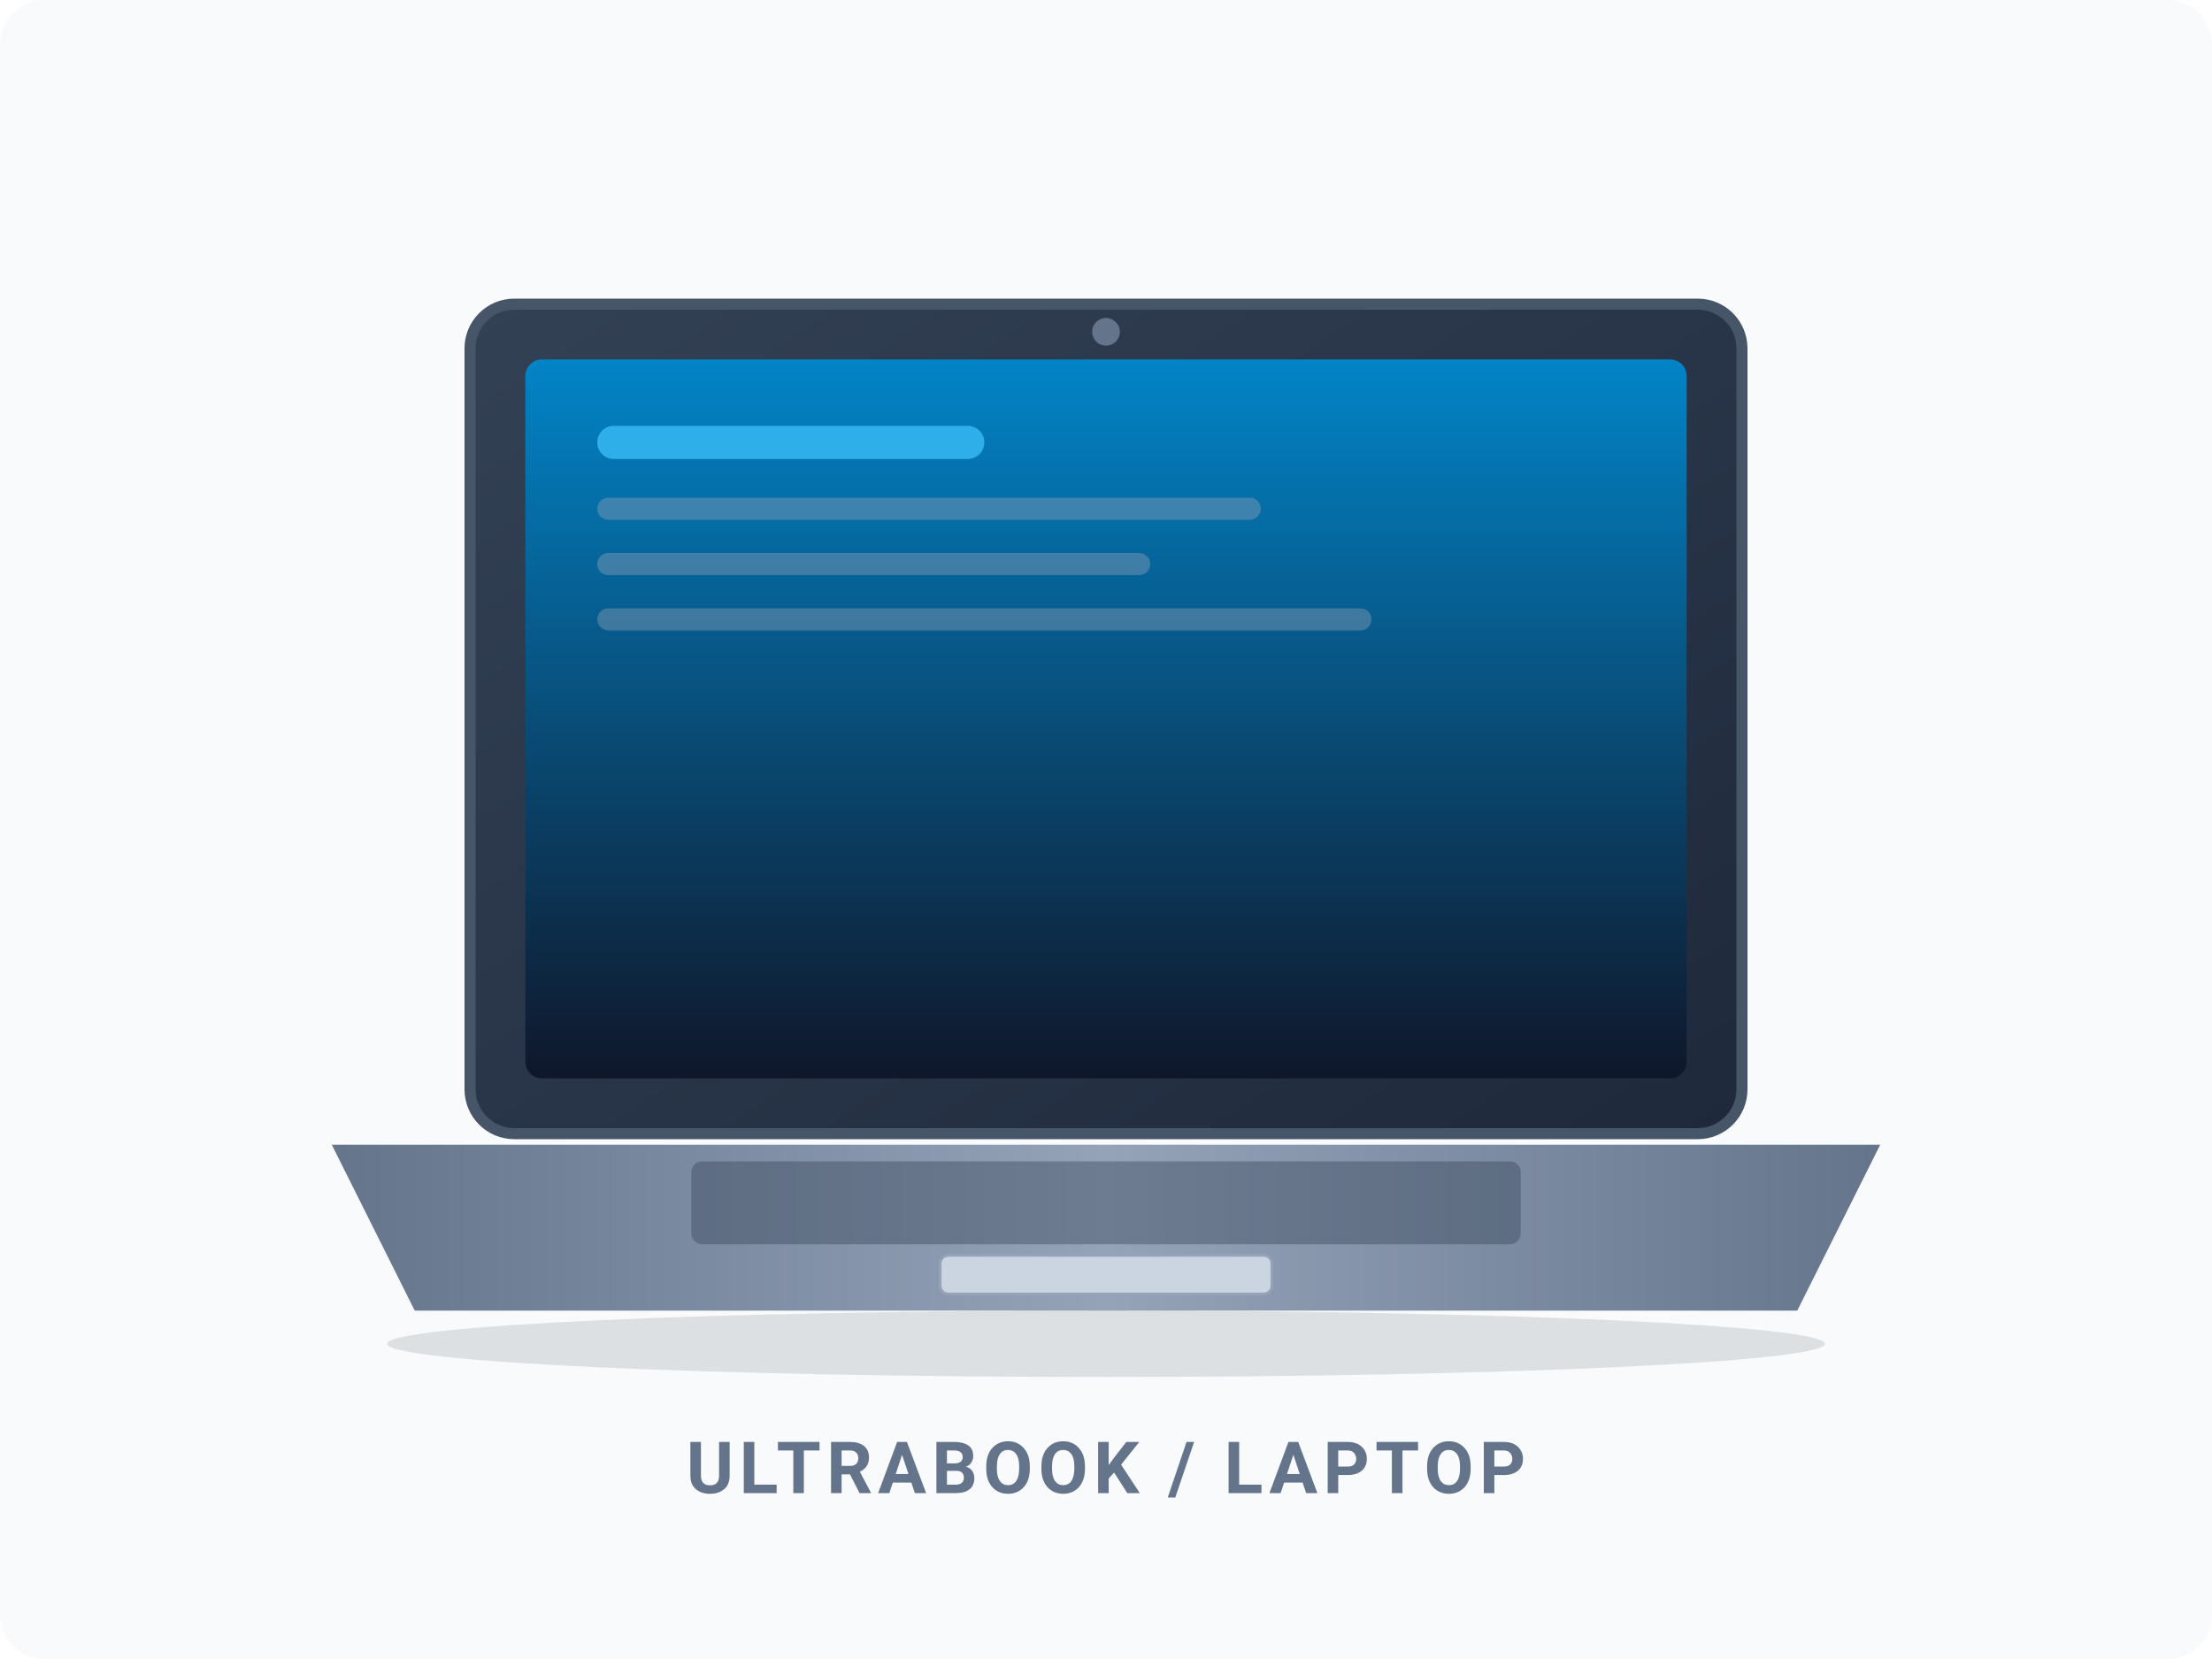
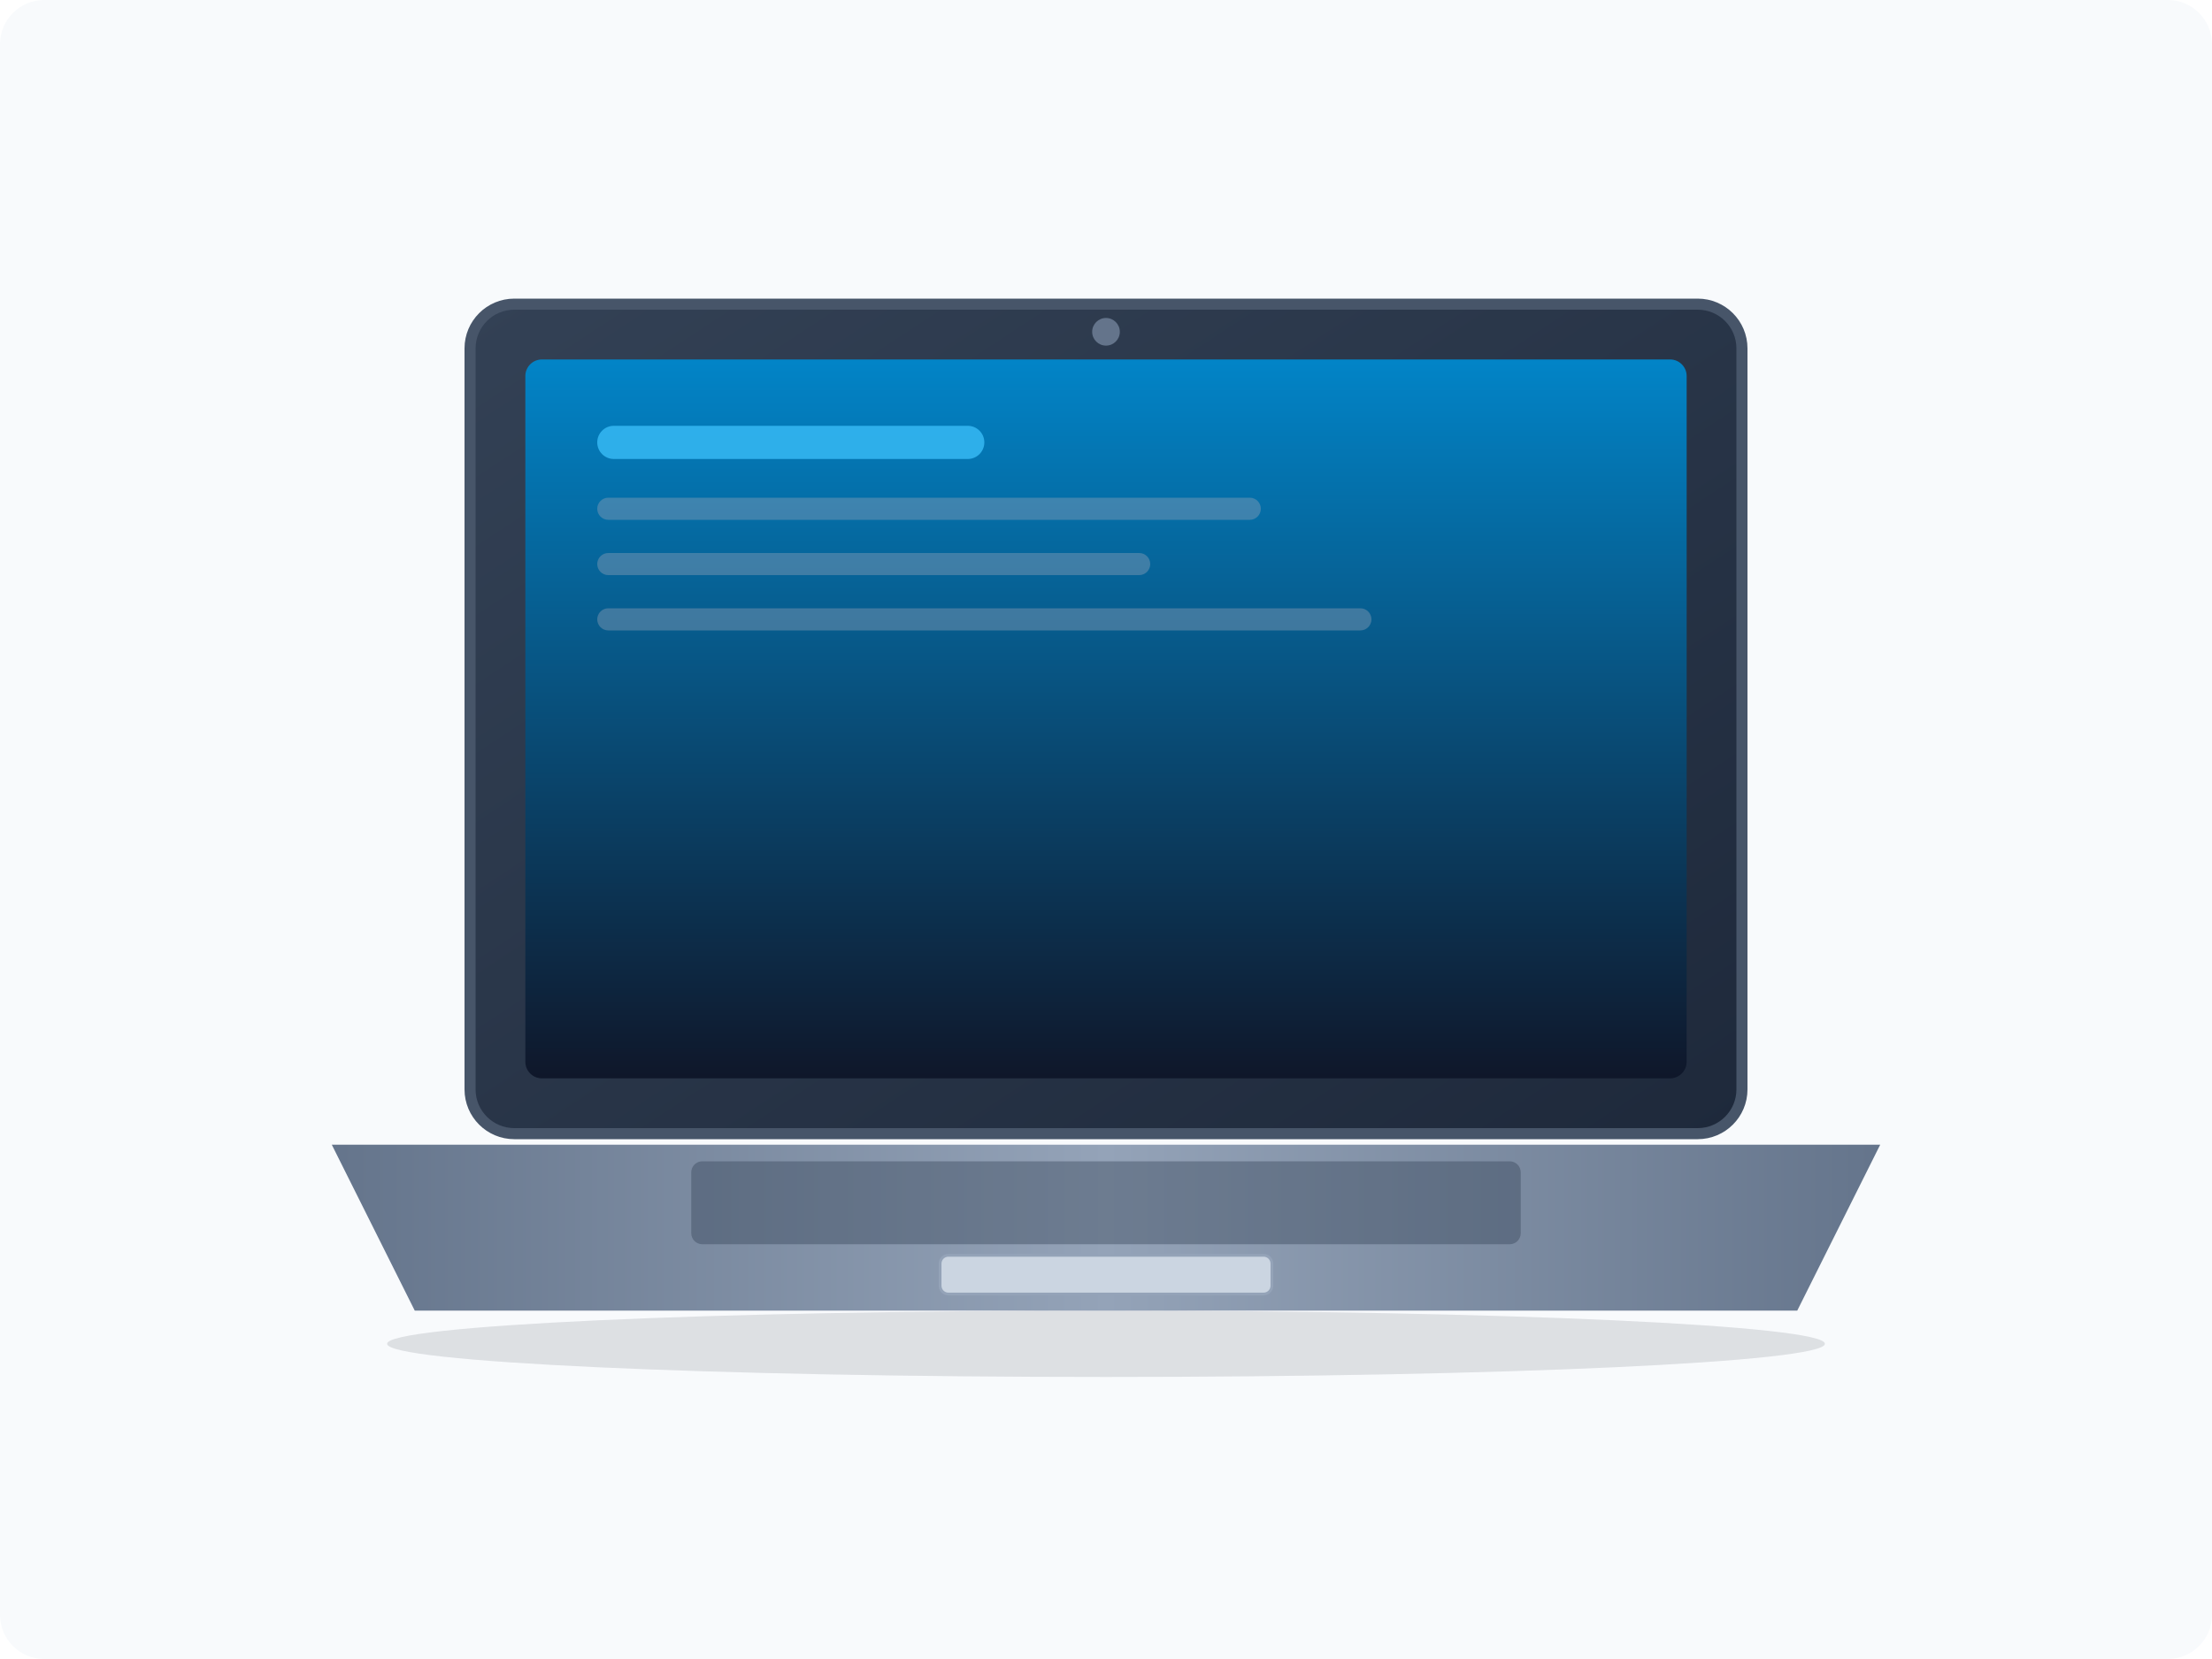
<svg xmlns="http://www.w3.org/2000/svg" viewBox="0 0 400 300" width="100%" height="100%">
  <defs>
    <linearGradient id="laptopBody" x1="0%" y1="0%" x2="100%" y2="100%">
      <stop offset="0%" stop-color="#334155" />
      <stop offset="100%" stop-color="#1e293b" />
    </linearGradient>
    <linearGradient id="laptopScreen" x1="0%" y1="0%" x2="0%" y2="100%">
      <stop offset="0%" stop-color="#0284c7" />
      <stop offset="100%" stop-color="#0f172a" />
    </linearGradient>
    <linearGradient id="laptopBase" x1="0%" y1="0%" x2="100%" y2="0%">
      <stop offset="0%" stop-color="#64748b" />
      <stop offset="50%" stop-color="#94a3b8" />
      <stop offset="100%" stop-color="#64748b" />
    </linearGradient>
  </defs>
  <rect width="400" height="300" fill="#f8fafc" rx="8" />
  <g transform="translate(60, 45)">
    <rect x="25" y="10" width="230" height="150" rx="8" fill="url(#laptopBody)" stroke="#475569" stroke-width="2" />
    <rect x="35" y="20" width="210" height="130" rx="3" fill="url(#laptopScreen)" />
    <rect x="48" y="32" width="70" height="6" rx="3" fill="#38bdf8" opacity="0.8" />
    <rect x="48" y="45" width="120" height="4" rx="2" fill="#94a3b8" opacity="0.4" />
    <rect x="48" y="55" width="100" height="4" rx="2" fill="#94a3b8" opacity="0.4" />
    <rect x="48" y="65" width="140" height="4" rx="2" fill="#94a3b8" opacity="0.4" />
    <circle cx="140" cy="15" r="2.5" fill="#64748b" />
    <path d="M 0 162 L 280 162 L 265 192 L 15 192 Z" fill="url(#laptopBase)" />
    <rect x="65" y="165" width="150" height="15" rx="2" fill="#334155" opacity="0.4" />
    <rect x="110" y="182" width="60" height="7" rx="1.5" fill="#cbd5e1" stroke="#94a3b8" stroke-width="0.5" />
    <ellipse cx="140" cy="198" rx="130" ry="6" fill="#0f172a" opacity="0.12" />
  </g>
-   <text x="200" y="270" text-anchor="middle" fill="#64748b" font-family="-apple-system, BlinkMacSystemFont, 'Segoe UI', Roboto, sans-serif" font-size="13" font-weight="600" letter-spacing="1">ULTRABOOK / LAPTOP</text>
</svg>
